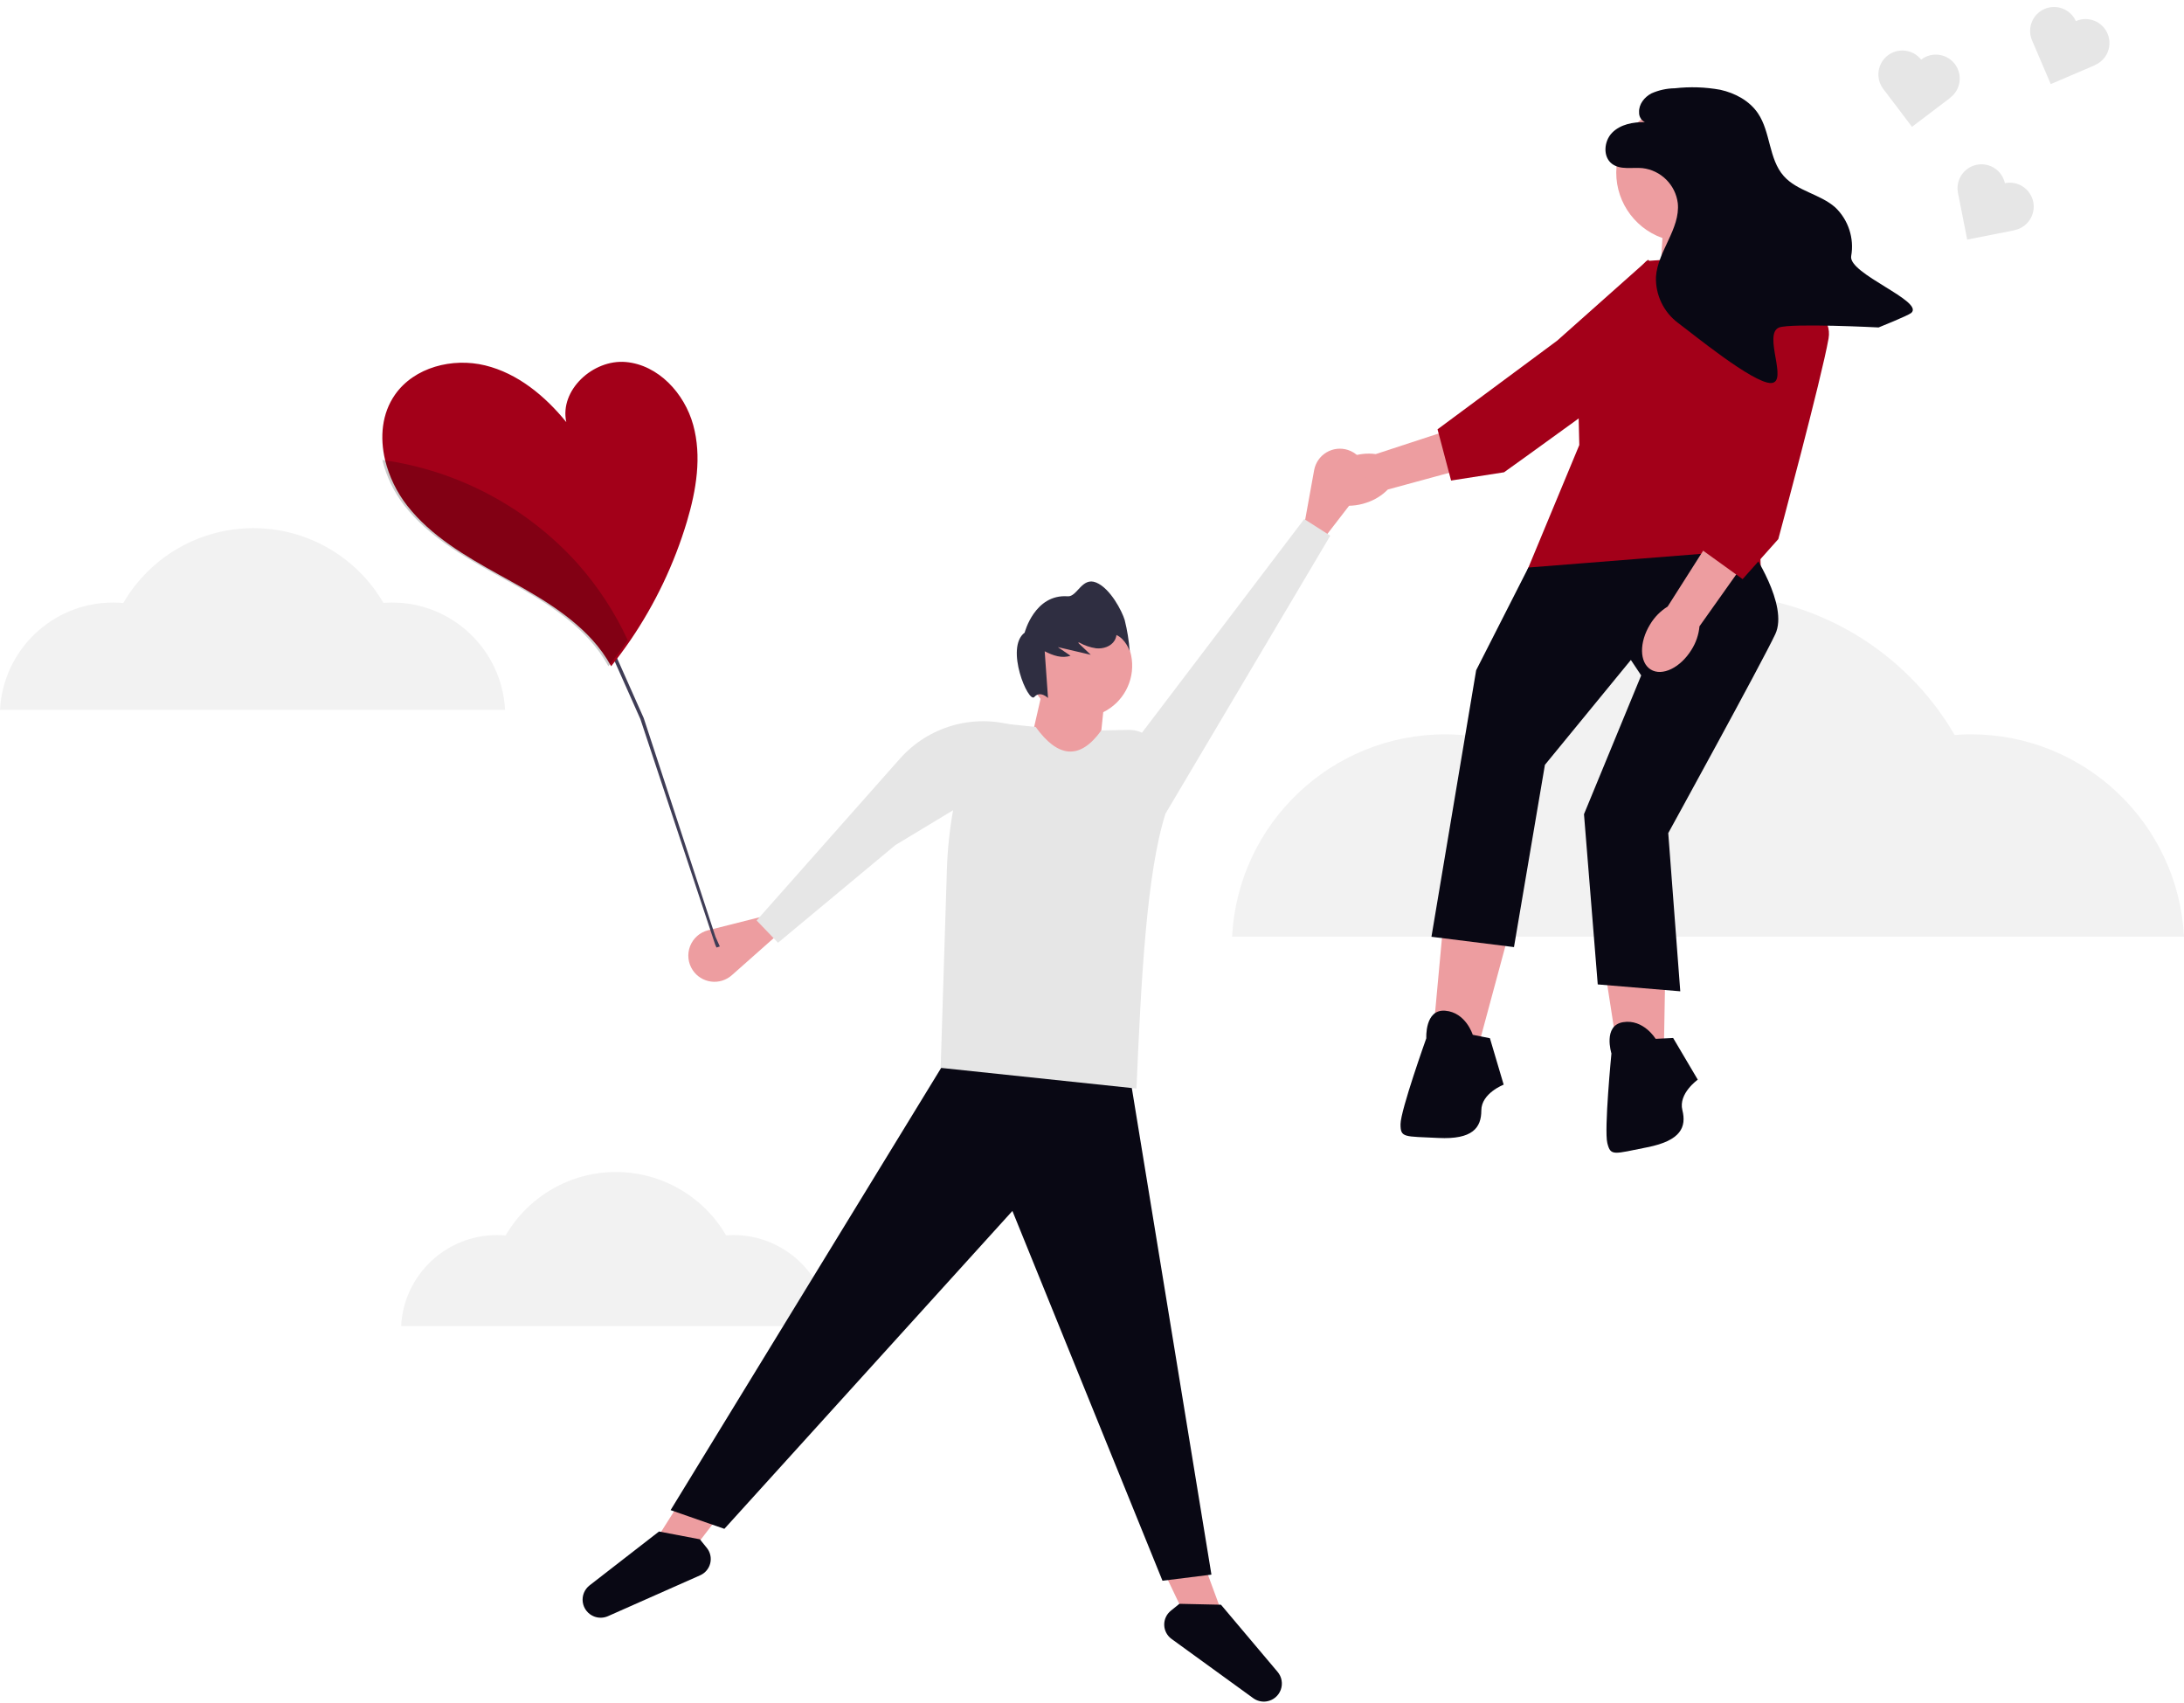
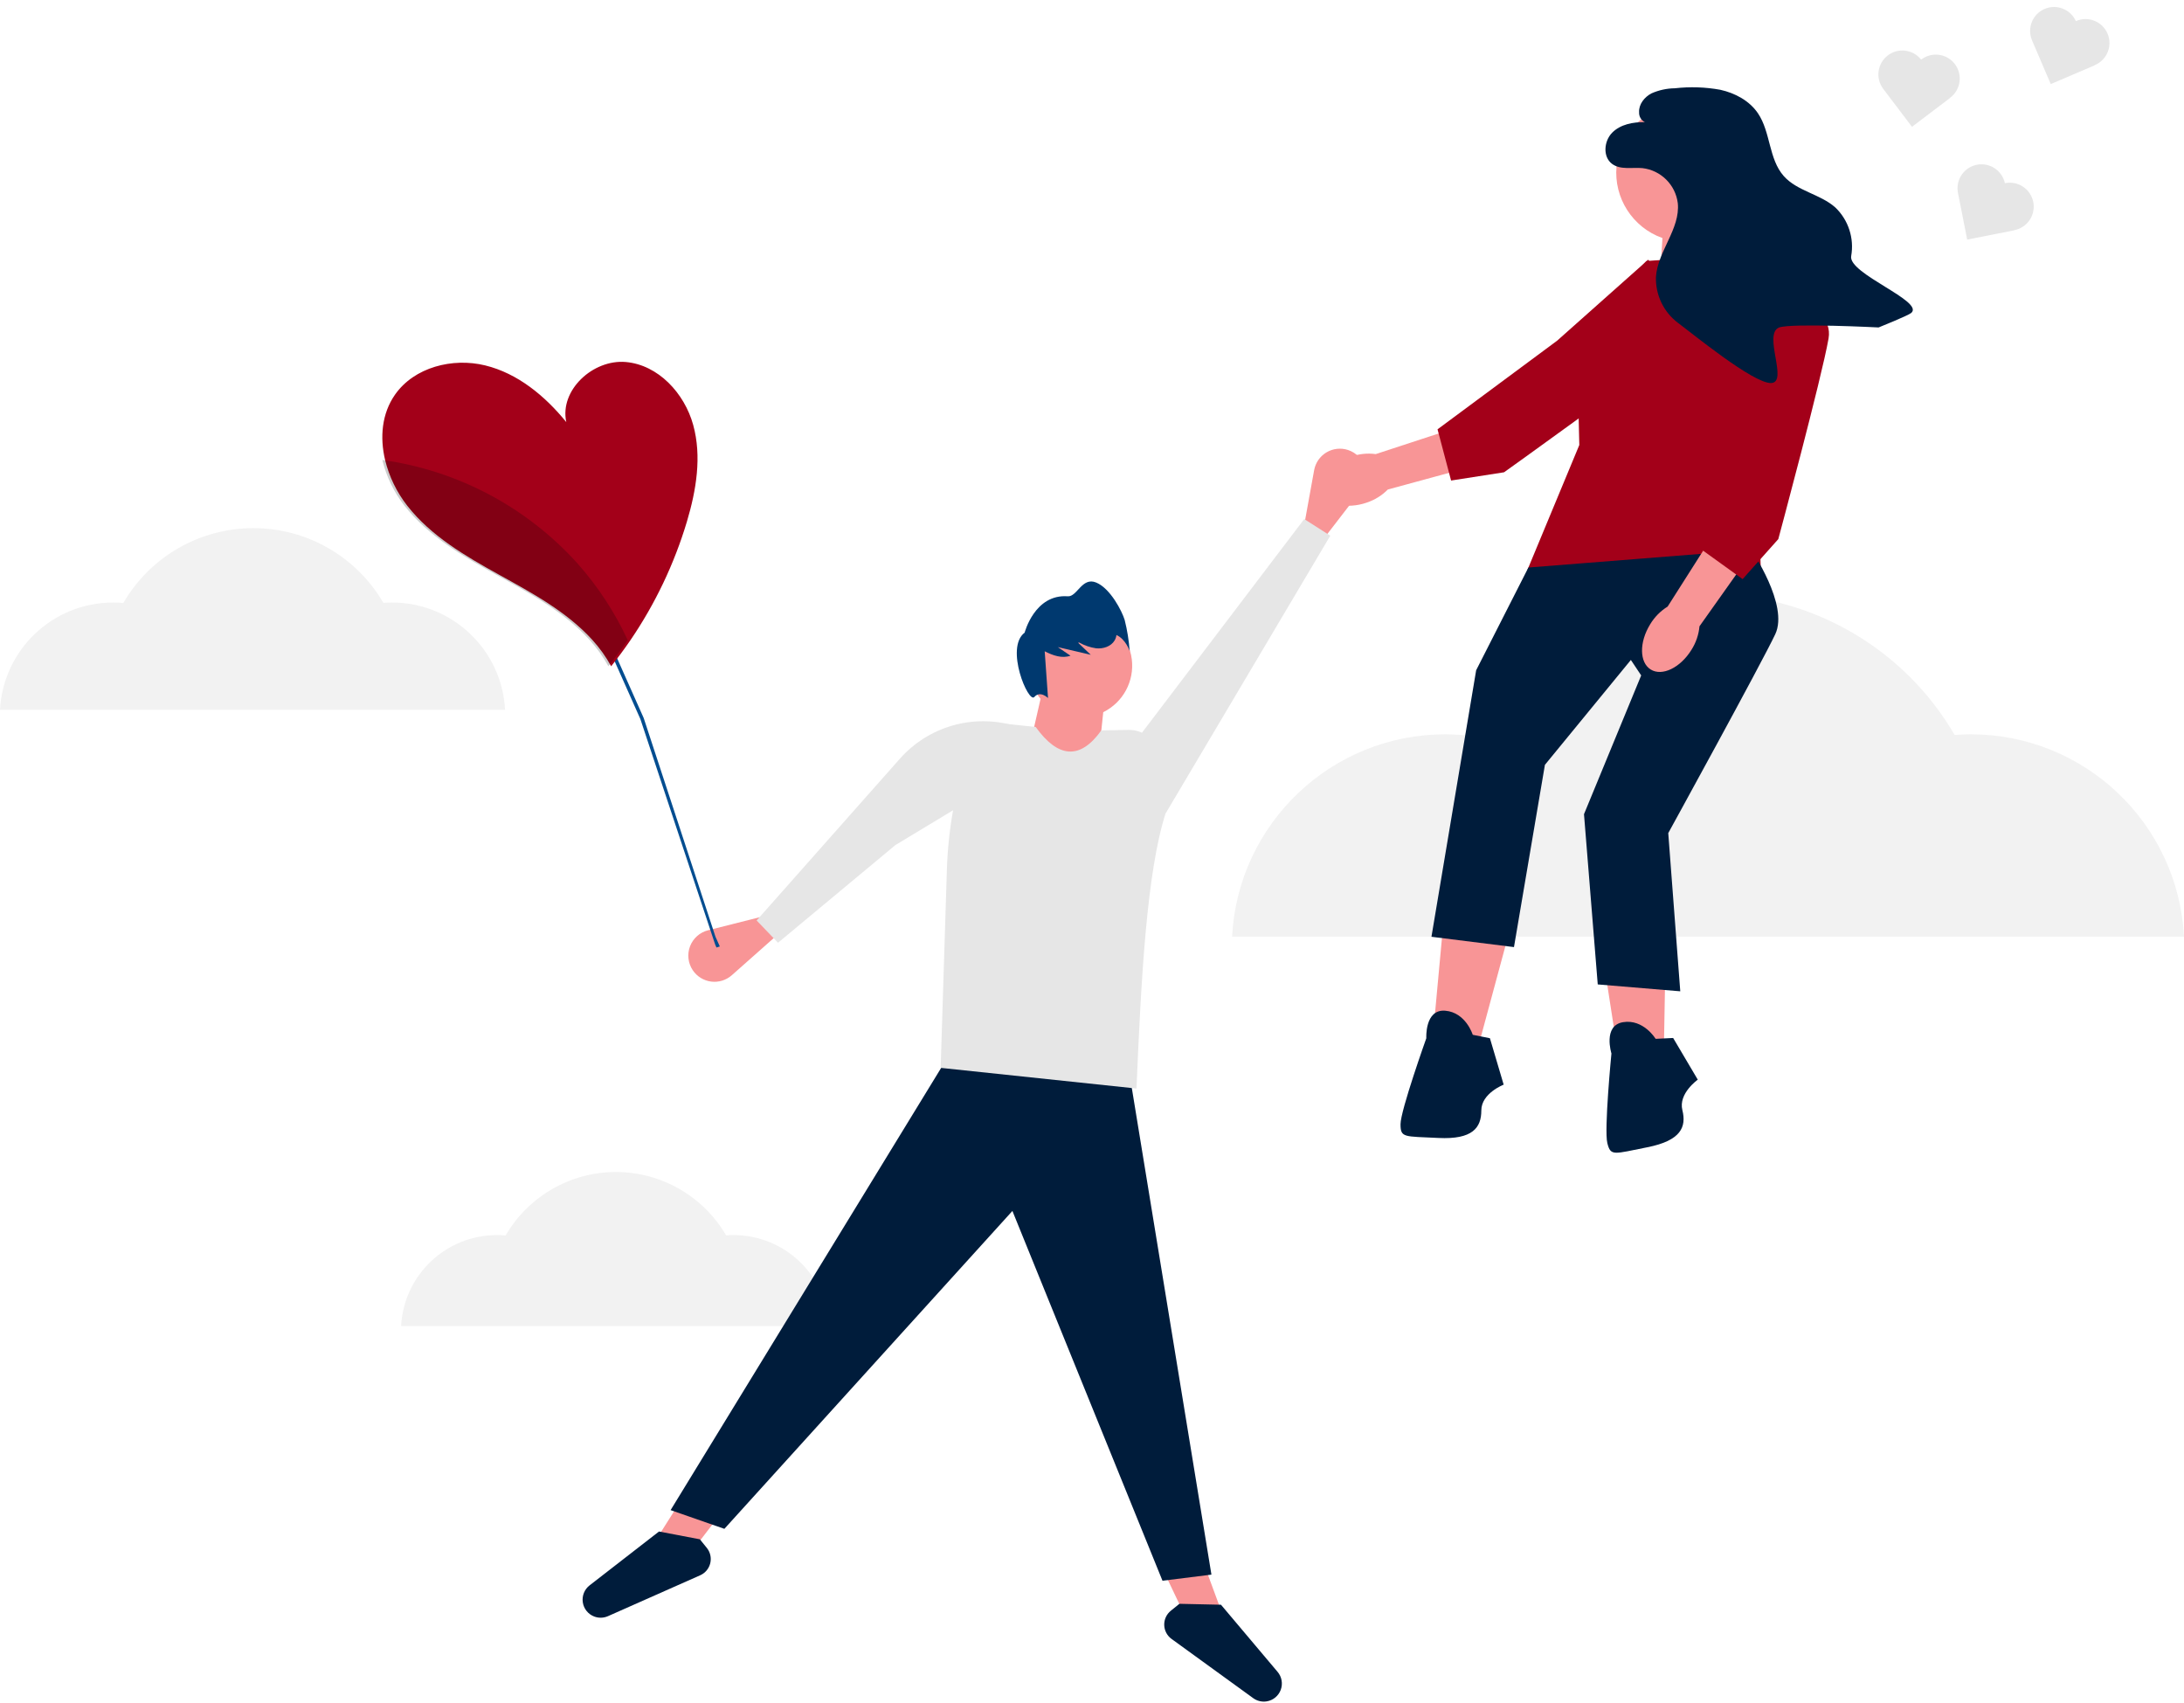
<svg xmlns="http://www.w3.org/2000/svg" width="921" height="717.79" viewBox="0 0 921 717.79">
  <g transform="translate(-435.474 -182.827)">
    <path d="M831.938,243.051a47.758,47.758,0,0,1,47.692-45.262c1.451,0,2.885.075,4.3.2a63.453,63.453,0,0,1,109.687-.052c1.2-.09,2.4-.151,3.621-.151a47.758,47.758,0,0,1,47.692,45.26" transform="translate(-396.464 239.073)" fill="#f2f2f2" />
    <path d="M84.962,173.023a40.481,40.481,0,0,1,40.425-38.365c1.23,0,2.445.062,3.647.172a53.783,53.783,0,0,1,92.971-.044c1.015-.076,2.035-.128,3.069-.128A40.48,40.48,0,0,1,265.5,173.021" transform="translate(519.665 568.892)" fill="#f2f2f2" />
    <path d="M155.988,427.857a90.01,90.01,0,0,1,89.885-85.306c2.736,0,5.437.143,8.11.382a119.589,119.589,0,0,1,206.725-.1c2.256-.169,4.526-.282,6.825-.282a90.009,90.009,0,0,1,89.885,85.3" transform="translate(799.055 149.877)" fill="#f2f2f2" />
    <g transform="translate(992.913 210.548)">
-       <path d="M19.473,56.86A29.278,29.278,0,1,1,47.56,52.123l6.182,21.635L18.314,75.97Z" transform="translate(124.151 15.786)" fill="#ed9da0" />
+       <path d="M19.473,56.86A29.278,29.278,0,1,1,47.56,52.123l6.182,21.635L18.314,75.97Z" transform="translate(124.151 15.786)" fill="#f89596" />
      <g transform="translate(0 81.783)">
-         <path d="M216.5,283.25c-8.408,2.87-16.7.86-18.528-4.492s3.51-12.013,11.919-14.888a22.232,22.232,0,0,1,10.437-1.091L256.1,251.068l5.137,16.9-35.811,9.751a22.233,22.233,0,0,1-8.934,5.525Z" transform="translate(-197.616 -180.831)" fill="#ed9da0" />
+         <path d="M216.5,283.25c-8.408,2.87-16.7.86-18.528-4.492s3.51-12.013,11.919-14.888a22.232,22.232,0,0,1,10.437-1.091L256.1,251.068l5.137,16.9-35.811,9.751a22.233,22.233,0,0,1-8.934,5.525Z" transform="translate(-197.616 -180.831)" fill="#f89596" />
        <path d="M229.617,205.362s22.176,26.678,9.347,37.716-70.12,51.9-70.12,51.9l-22.334,3.478-5.713-21.59,50.433-37.372,38.387-34.134Z" transform="translate(-92.021 -205.36)" fill="#a30019" />
      </g>
-       <path d="M219.615,391.951l-12.324,45.671L187.716,434l4.35-47.119Z" transform="translate(-140.778 -26.162)" fill="#ed9da0" />
-       <path d="M219.577,421.57l7.249,1.45,5.8,19.573s-9.424,3.625-9.424,10.874-3.625,12.324-18.123,11.6-15.948,0-15.948-5.8,10.874-36.247,10.874-36.247-.724-12.324,7.981-11.6,11.6,10.15,11.6,10.15Z" transform="translate(-155.963 -13.008)" fill="#090814" />
-       <path d="M172.545,389.718l-.841,47.3-19.868,1.246L144.589,391.5Z" transform="translate(-27.437 -24.639)" fill="#ed9da0" />
-       <path d="M156.59,421.637l7.384-.358,10.388,17.573s-8.259,5.809-6.5,12.84-.517,12.836-14.757,15.655-15.469,3.88-16.883-1.745,1.728-37.8,1.728-37.8-3.7-11.777,4.911-13.192,13.72,7.022,13.72,7.022Z" transform="translate(-15.841 -11.368)" fill="#090814" />
+       <path d="M219.615,391.951l-12.324,45.671L187.716,434l4.35-47.119Z" transform="translate(-140.778 -26.162)" fill="#f89596" />
+       <path d="M219.577,421.57l7.249,1.45,5.8,19.573s-9.424,3.625-9.424,10.874-3.625,12.324-18.123,11.6-15.948,0-15.948-5.8,10.874-36.247,10.874-36.247-.724-12.324,7.981-11.6,11.6,10.15,11.6,10.15Z" transform="translate(-155.963 -13.008)" fill="#001c3b" />
+       <path d="M172.545,389.718l-.841,47.3-19.868,1.246L144.589,391.5Z" transform="translate(-27.437 -24.639)" fill="#f89596" />
+       <path d="M156.59,421.637l7.384-.358,10.388,17.573s-8.259,5.809-6.5,12.84-.517,12.836-14.757,15.655-15.469,3.88-16.883-1.745,1.728-37.8,1.728-37.8-3.7-11.777,4.911-13.192,13.72,7.022,13.72,7.022Z" transform="translate(-15.841 -11.368)" fill="#001c3b" />
      <path d="M167.362,206.732l39.147-2.9,8.7,10.874s4.35,73.219,1.45,80.47-.724,48.572-.724,48.572l-98.688-6.887L139.089,284.3l-.724-30.447,19.573-36.972,9.424-10.15Z" transform="translate(-30.529 -124.397)" fill="#a30019" />
-       <path d="M248.607,284.976s15.948,23.2,10.15,35.523-45.134,83.882-45.134,83.882l5.065,66.695-34.8-2.9-5.8-71.771L202.206,337.9l-4.35-6.524L161.609,375.6,148.563,452.44l-34.8-4.35,18.85-112.368,22.029-43.309Z" transform="translate(-67.553 -80.851)" fill="#090814" />
+       <path d="M248.607,284.976s15.948,23.2,10.15,35.523-45.134,83.882-45.134,83.882l5.065,66.695-34.8-2.9-5.8-71.771L202.206,337.9l-4.35-6.524L161.609,375.6,148.563,452.44l-34.8-4.35,18.85-112.368,22.029-43.309Z" transform="translate(-67.553 -80.851)" fill="#001c3b" />
      <g transform="translate(135.008 91.758)">
-         <path d="M142.261,329.861c-4.672,7.556-12.357,11.27-17.165,8.3s-4.911-11.511-.244-19.067a22.231,22.231,0,0,1,7.367-7.476l20.2-31.764,14.7,9.8-21.47,30.276A22.233,22.233,0,0,1,142.261,329.861Z" transform="translate(-121.419 -175.358)" fill="#ed9da0" />
+         <path d="M142.261,329.861c-4.672,7.556-12.357,11.27-17.165,8.3s-4.911-11.511-.244-19.067a22.231,22.231,0,0,1,7.367-7.476l20.2-31.764,14.7,9.8-21.47,30.276A22.233,22.233,0,0,1,142.261,329.861Z" transform="translate(-121.419 -175.358)" fill="#f89596" />
        <path d="M123.048,211.853s34.073,6.524,31.173,23.2-21.2,84.618-21.2,84.618L117.976,336.54,99.853,323.494l15.224-60.9,7.981-50.747Z" transform="translate(-75.553 -211.851)" fill="#a30019" />
      </g>
-       <path d="M17.779,12.978c-4.924-.6-10.328-.176-14.166,2.967S-1.465,25.623,2.17,29c3.223,2.99,8.248,2.287,12.558,3.137A17,17,0,0,1,28,48.387C27.939,59.295,17.472,67.555,15.592,78.3a23.329,23.329,0,0,0,7.157,20.23c5.544,5.068,28.9,28.762,36.39,29.357,7.442.566-1.36-20.834,5.806-22.922,5.6-1.324,41.727,4.386,41.727,4.386s12.876-3.652,14.32-4.634c6.221-4.268-24.834-19.273-22.652-26.5a22.868,22.868,0,0,0-4.468-21.027c-5.745-6.346-15.3-8.527-20.273-15.5-5.571-7.814-3.51-18.94-8.018-27.41C62.572,8.626,56.872,4.766,50.8,2.737A65.959,65.959,0,0,0,31.828.107,25.134,25.134,0,0,0,21.852,1.2C18.716,2.424,15.96,5.221,15.8,8.584a4.4,4.4,0,0,0,1.981,4.394Z" transform="matrix(0.995, -0.105, 0.105, 0.995, 117.152, 12.733)" fill="#090814" />
+       <path d="M17.779,12.978c-4.924-.6-10.328-.176-14.166,2.967S-1.465,25.623,2.17,29c3.223,2.99,8.248,2.287,12.558,3.137A17,17,0,0,1,28,48.387C27.939,59.295,17.472,67.555,15.592,78.3a23.329,23.329,0,0,0,7.157,20.23c5.544,5.068,28.9,28.762,36.39,29.357,7.442.566-1.36-20.834,5.806-22.922,5.6-1.324,41.727,4.386,41.727,4.386s12.876-3.652,14.32-4.634c6.221-4.268-24.834-19.273-22.652-26.5a22.868,22.868,0,0,0-4.468-21.027c-5.745-6.346-15.3-8.527-20.273-15.5-5.571-7.814-3.51-18.94-8.018-27.41C62.572,8.626,56.872,4.766,50.8,2.737A65.959,65.959,0,0,0,31.828.107,25.134,25.134,0,0,0,21.852,1.2C18.716,2.424,15.96,5.221,15.8,8.584a4.4,4.4,0,0,0,1.981,4.394Z" transform="matrix(0.995, -0.105, 0.105, 0.995, 117.152, 12.733)" fill="#001c3b" />
    </g>
    <g transform="matrix(0.995, 0.105, -0.105, 0.995, 735.284, 343.95)">
-       <path d="M25.9,2.685,8.321,0,0,16.857l15.927,2.1Z" transform="translate(27.137 472.836)" fill="#ed9da0" />
-       <path d="M0,2.685,17.574,0l8.321,16.857-15.927,2.1Z" transform="translate(242.445 475.713)" fill="#ed9da0" />
-       <path d="M0,206.013l23.363,5.47L130.036,65.522l79.258,148.329,20.248-4.724L172.262,0H98Z" transform="translate(32.972 268.461)" fill="#090814" />
-       <path d="M5.611,38.48h0a7.613,7.613,0,0,0,5.8-.747L48.261,16.517A7.478,7.478,0,0,0,49.817,4.75L46.524,1.456,29.052,0,2.341,25.642A7.613,7.613,0,0,0,5.61,38.48Z" transform="translate(0 483.955)" fill="#090814" />
-       <path d="M46.4,38.479h0a7.613,7.613,0,0,1-5.8-.747L3.746,16.516A7.478,7.478,0,0,1,2.19,4.75L5.483,1.456,22.956,0l26.71,25.642A7.613,7.613,0,0,1,46.4,38.48Z" transform="translate(244.89 489.78)" fill="#090814" />
-       <path d="M0,36.953l7.281,4.368L22.368,16.8A11.026,11.026,0,0,0,15.249.237h0A11.026,11.026,0,0,0,1.98,10.208Z" transform="translate(254.741 0)" fill="#ed9da0" />
-       <path d="M37.256,7.934,34.236,0,7.22,9.938A11.026,11.026,0,0,0,2.569,27.361h0a11.026,11.026,0,0,0,16.595.365Z" transform="translate(15.813 219.884)" fill="#ed9da0" />
-       <path d="M11716.9,4377.541l3.71-30.928a21.839,21.839,0,1,1,26.866,2.811v28.117Z" transform="translate(-11568.446 -4228.475)" fill="#ed9da0" />
+       <path d="M25.9,2.685,8.321,0,0,16.857l15.927,2.1Z" transform="translate(27.137 472.836)" fill="#f89596" />
+       <path d="M0,2.685,17.574,0l8.321,16.857-15.927,2.1Z" transform="translate(242.445 475.713)" fill="#f89596" />
+       <path d="M0,206.013l23.363,5.47L130.036,65.522l79.258,148.329,20.248-4.724L172.262,0H98Z" transform="translate(32.972 268.461)" fill="#001c3b" />
+       <path d="M5.611,38.48h0a7.613,7.613,0,0,0,5.8-.747L48.261,16.517A7.478,7.478,0,0,0,49.817,4.75L46.524,1.456,29.052,0,2.341,25.642A7.613,7.613,0,0,0,5.61,38.48Z" transform="translate(0 483.955)" fill="#001c3b" />
+       <path d="M46.4,38.479h0a7.613,7.613,0,0,1-5.8-.747L3.746,16.516A7.478,7.478,0,0,1,2.19,4.75L5.483,1.456,22.956,0l26.71,25.642A7.613,7.613,0,0,1,46.4,38.48Z" transform="translate(244.89 489.78)" fill="#001c3b" />
+       <path d="M0,36.953l7.281,4.368L22.368,16.8A11.026,11.026,0,0,0,15.249.237h0A11.026,11.026,0,0,0,1.98,10.208Z" transform="translate(254.741 0)" fill="#f89596" />
+       <path d="M37.256,7.934,34.236,0,7.22,9.938A11.026,11.026,0,0,0,2.569,27.361h0a11.026,11.026,0,0,0,16.595.365Z" transform="translate(15.813 219.884)" fill="#f89596" />
+       <path d="M11716.9,4377.541l3.71-30.928a21.839,21.839,0,1,1,26.866,2.811v28.117Z" transform="translate(-11568.446 -4228.475)" fill="#f89596" />
      <path d="M6.625,150.035H89.62c-2.926-46.307-5.244-91.058,0-116.489L84.791,10.391A13.051,13.051,0,0,0,70.4.1L59.039,1.521c-7.691,13.52-16.984,13.389-27.665,1.456H17.7A13.712,13.712,0,0,0,3.99,16.961h0A173.211,173.211,0,0,0,.47,66.675Z" transform="translate(119.982 127.161)" fill="#e6e6e6" />
      <path d="M74.256,5.823,62.6,0,0,103.38l17.472,26.208Z" transform="translate(192.132 31.125)" fill="#e6e6e6" />
      <path d="M9.955,102.166,0,93.769l52.9-74.12A46.88,46.88,0,0,1,99.52.772l1.669.306-20,35.006L54.844,56.029Z" transform="translate(42.949 129.796)" fill="#e6e6e6" />
-       <path d="M43.861,14.683C42.385,11.164,36.5,2.108,30.27.257s-7.333,6.9-11.324,7.023c-14,.44-16.454,17.138-16.454,17.138-7.712,7.188,4.739,29.631,6.9,26.537s5.787-.169,5.787-.169L11.722,31.344c3.65,1.4,7.576,2.347,11.009.711l-5.688-3.042,14.143,1.76-5.833-4.487.424-.143a20.727,20.727,0,0,0,7.389,1.678c2.974-.022,6.134-1.416,7.38-4.116a6.081,6.081,0,0,0,.528-2.354c4.1,1.331,6.253,6.134,6.253,6.134a75.685,75.685,0,0,0-3.466-12.8Z" transform="translate(140.074 66.679)" fill="#2f2e41" />
+       <path d="M43.861,14.683C42.385,11.164,36.5,2.108,30.27.257s-7.333,6.9-11.324,7.023c-14,.44-16.454,17.138-16.454,17.138-7.712,7.188,4.739,29.631,6.9,26.537s5.787-.169,5.787-.169L11.722,31.344c3.65,1.4,7.576,2.347,11.009.711l-5.688-3.042,14.143,1.76-5.833-4.487.424-.143a20.727,20.727,0,0,0,7.389,1.678c2.974-.022,6.134-1.416,7.38-4.116a6.081,6.081,0,0,0,.528-2.354c4.1,1.331,6.253,6.134,6.253,6.134a75.685,75.685,0,0,0-3.466-12.8Z" transform="translate(140.074 66.679)" fill="#00396f" />
    </g>
    <g transform="translate(596.703 335.374)">
-       <path d="M5.246,130.323H3.771l-.139-1.329L3.6,124.479,3.009,28.8,0,.154,1.453,0l2.33,22.2.693,6.6.292,95.68.007,1.41.321,3.031Z" transform="matrix(0.951, -0.309, 0.309, 0.951, 97.062, 124.173)" fill="#3f3d56" />
+       <path d="M5.246,130.323H3.771l-.139-1.329L3.6,124.479,3.009,28.8,0,.154,1.453,0l2.33,22.2.693,6.6.292,95.68.007,1.41.321,3.031Z" transform="matrix(0.951, -0.309, 0.309, 0.951, 97.062, 124.173)" fill="#034d90" />
      <g transform="translate(0 0)">
        <path d="M736.549,264.143a180.924,180.924,0,0,1-23.79,49.948q-3.875,5.651-8.145,11.016a58.289,58.289,0,0,0-7.984-11.159c-10.855-11.931-25.4-19.735-39.525-27.558s-28.455-16.219-38.43-28.9a50.954,50.954,0,0,1-9.4-19.359c-2.261-9.563-1.4-19.538,4.18-27.522,8.109-11.608,24.275-15.7,38.018-12.344,13.761,3.355,25.279,12.918,34.214,23.9-2.924-13.492,11.3-26.517,25.064-25.333,13.761,1.2,24.795,13.223,28.455,26.535C742.882,236.658,740.5,250.9,736.549,264.143Z" transform="translate(-608.112 -196.753)" fill="#a30019" />
        <g transform="translate(0 41.375)" opacity="0.2">
          <path d="M727.356,295.778q-3.875,5.652-8.145,11.016a58.291,58.291,0,0,0-7.984-11.159c-10.855-11.931-25.4-19.735-39.525-27.558s-28.455-16.219-38.43-28.9a50.953,50.953,0,0,1-9.4-19.358,135.934,135.934,0,0,1,82.35,43.687,132.241,132.241,0,0,1,21.135,32.276Z" transform="translate(-623.871 -219.815)" />
        </g>
      </g>
    </g>
    <path d="M17.278,2.852h0c-.025.025-.048.051-.077.077A10.1,10.1,0,0,0,3.064,2.851h0a10.1,10.1,0,0,0-.306,14.178h0l.094.1h0L16.828,31.517,31.313,17.448l-.041-.041c.025-.023.05-.044.077-.068h0a10.1,10.1,0,0,0,.209-14.276h0a10.1,10.1,0,0,0-14.278-.208h0Z" transform="matrix(0.839, 0.545, -0.545, 0.839, 1268.102, 248.228)" fill="#e6e6e6" />
    <path d="M17.278,2.852h0c-.025.025-.048.051-.077.077A10.1,10.1,0,0,0,3.064,2.851h0a10.1,10.1,0,0,0-.306,14.178h0l.094.1h0L16.828,31.517,31.313,17.448l-.041-.041c.025-.023.05-.044.077-.068h0a10.1,10.1,0,0,0,.209-14.276h0a10.1,10.1,0,0,0-14.278-.208h0Z" transform="translate(1228.905 202.962) rotate(7)" fill="#e6e6e6" />
    <path d="M17.278,2.852h0c-.025.025-.048.051-.077.077A10.1,10.1,0,0,0,3.064,2.851h0a10.1,10.1,0,0,0-.306,14.178h0l.094.1h0L16.828,31.517,31.313,17.448l-.041-.041c.025-.023.05-.044.077-.068h0a10.1,10.1,0,0,0,.209-14.276h0a10.1,10.1,0,0,0-14.278-.208h0Z" transform="translate(1295.866 182.827) rotate(21)" fill="#e6e6e6" />
  </g>
</svg>
